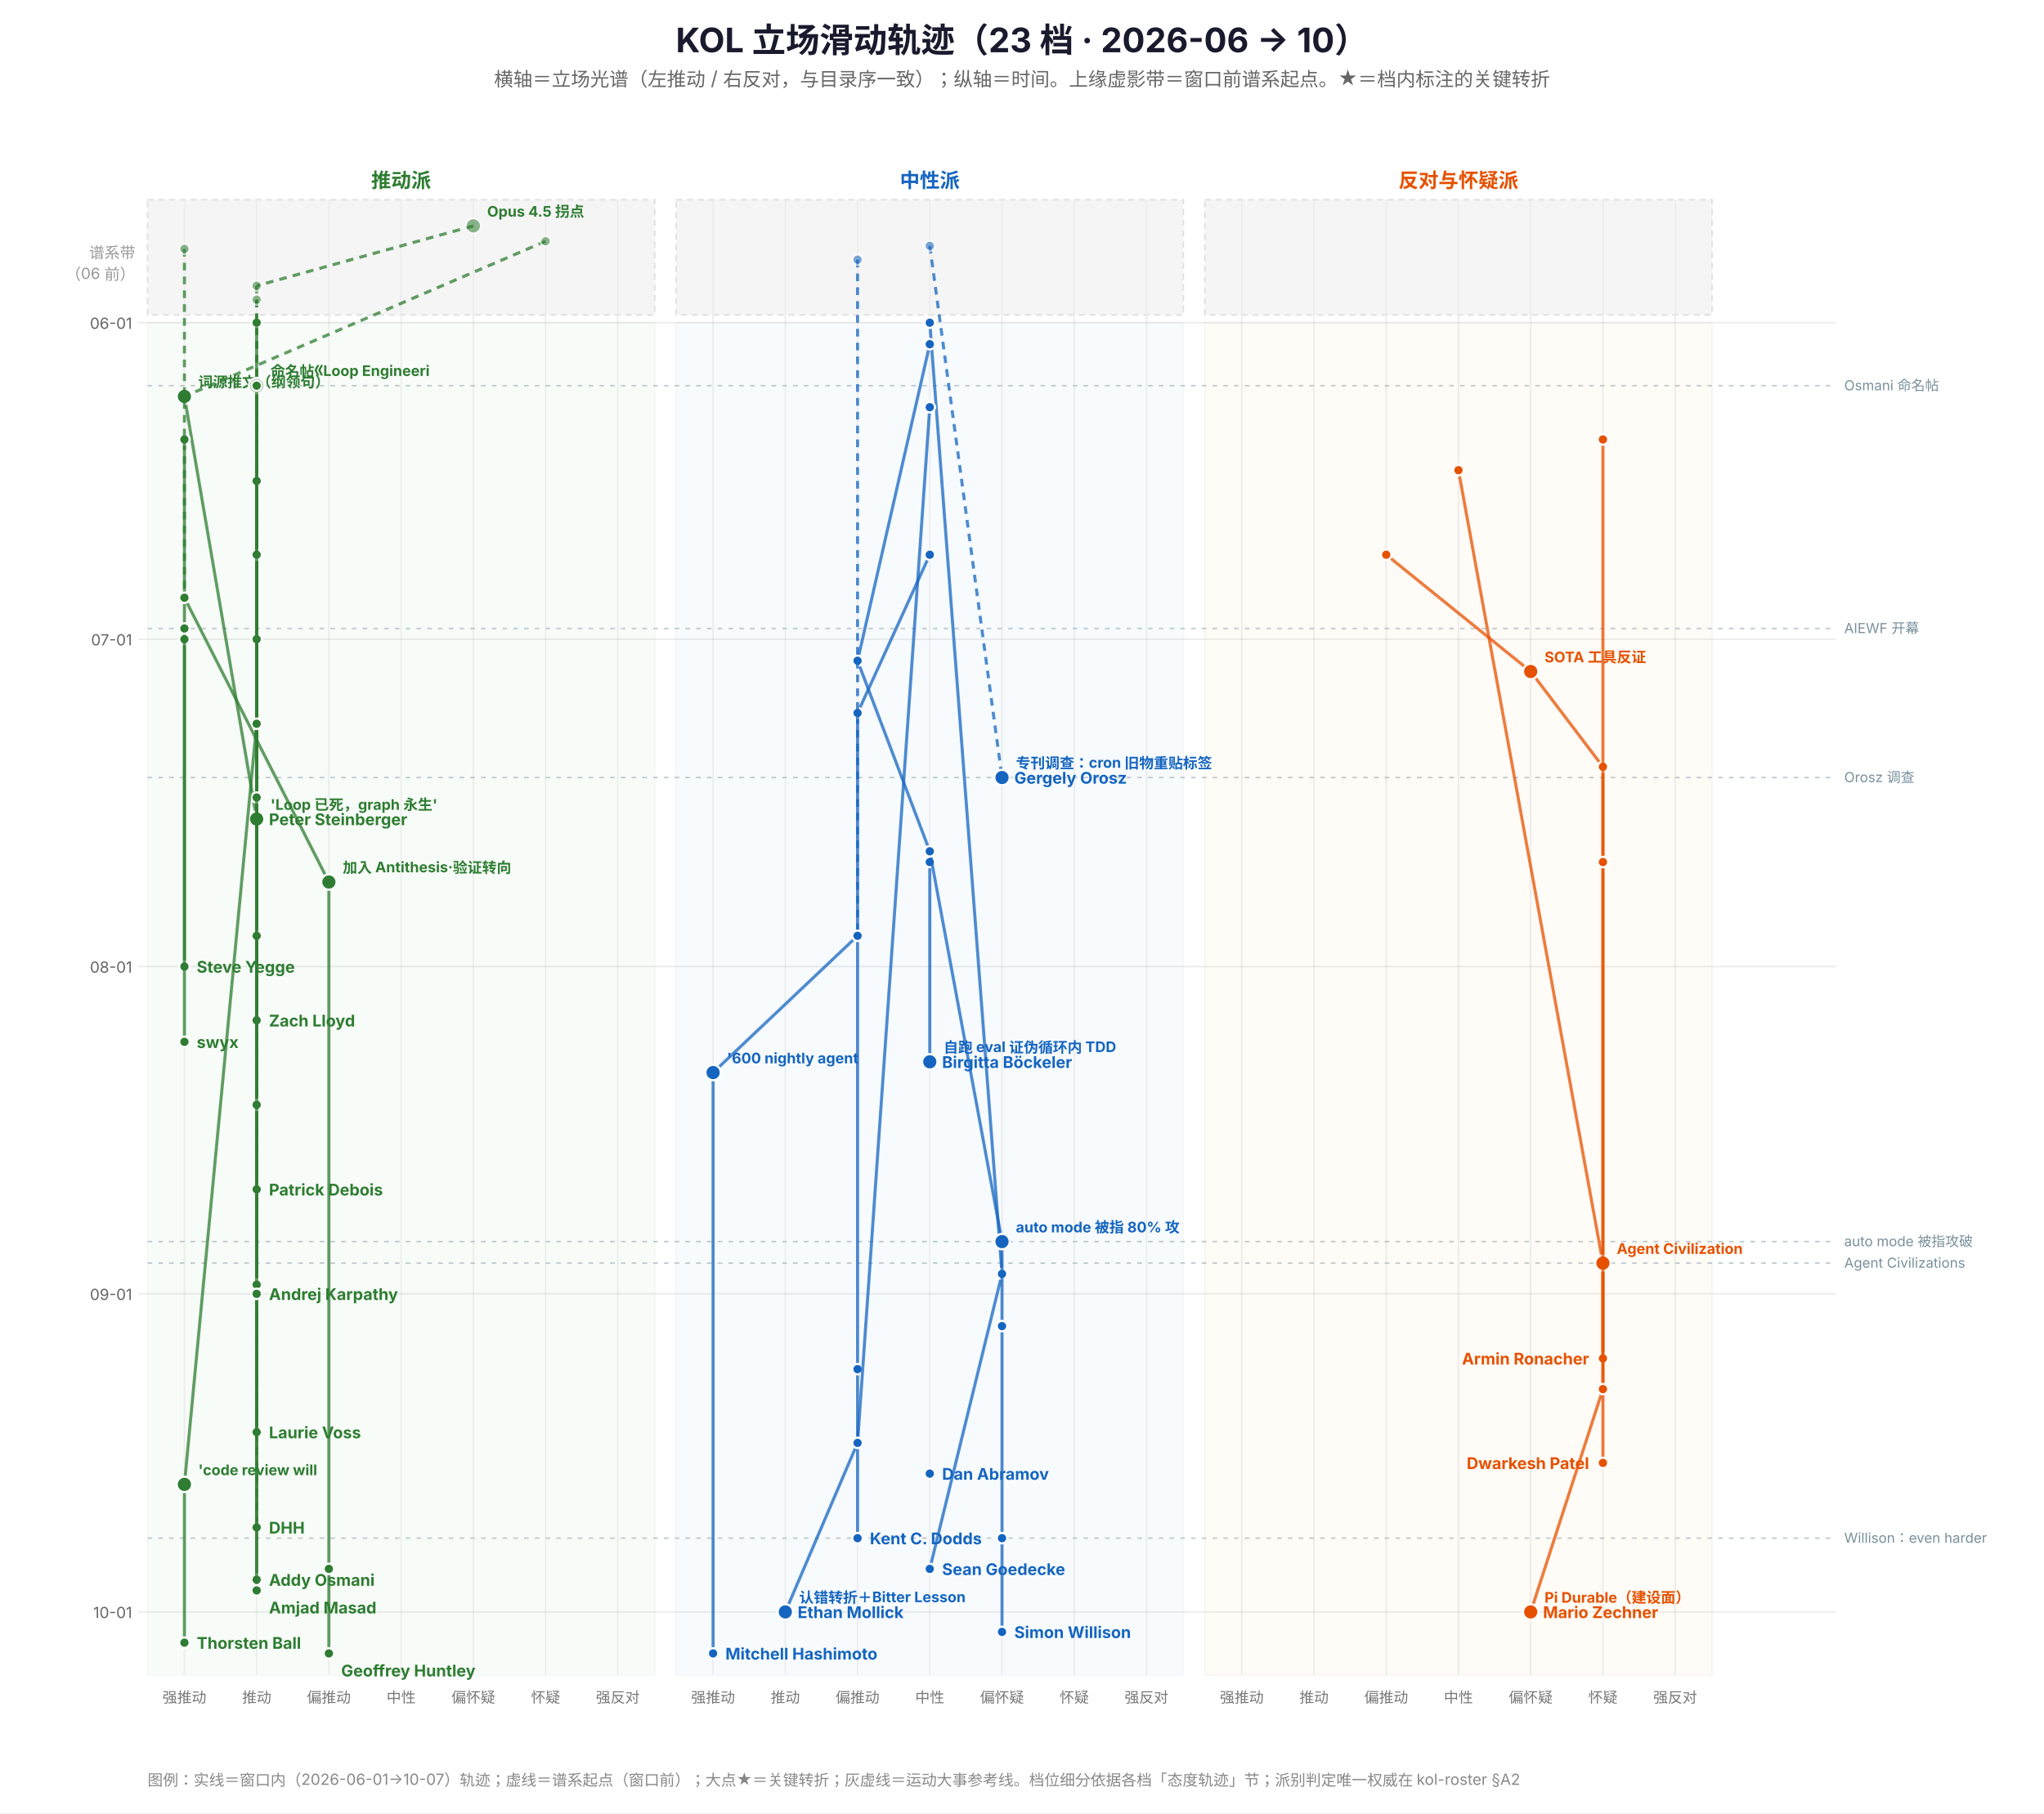
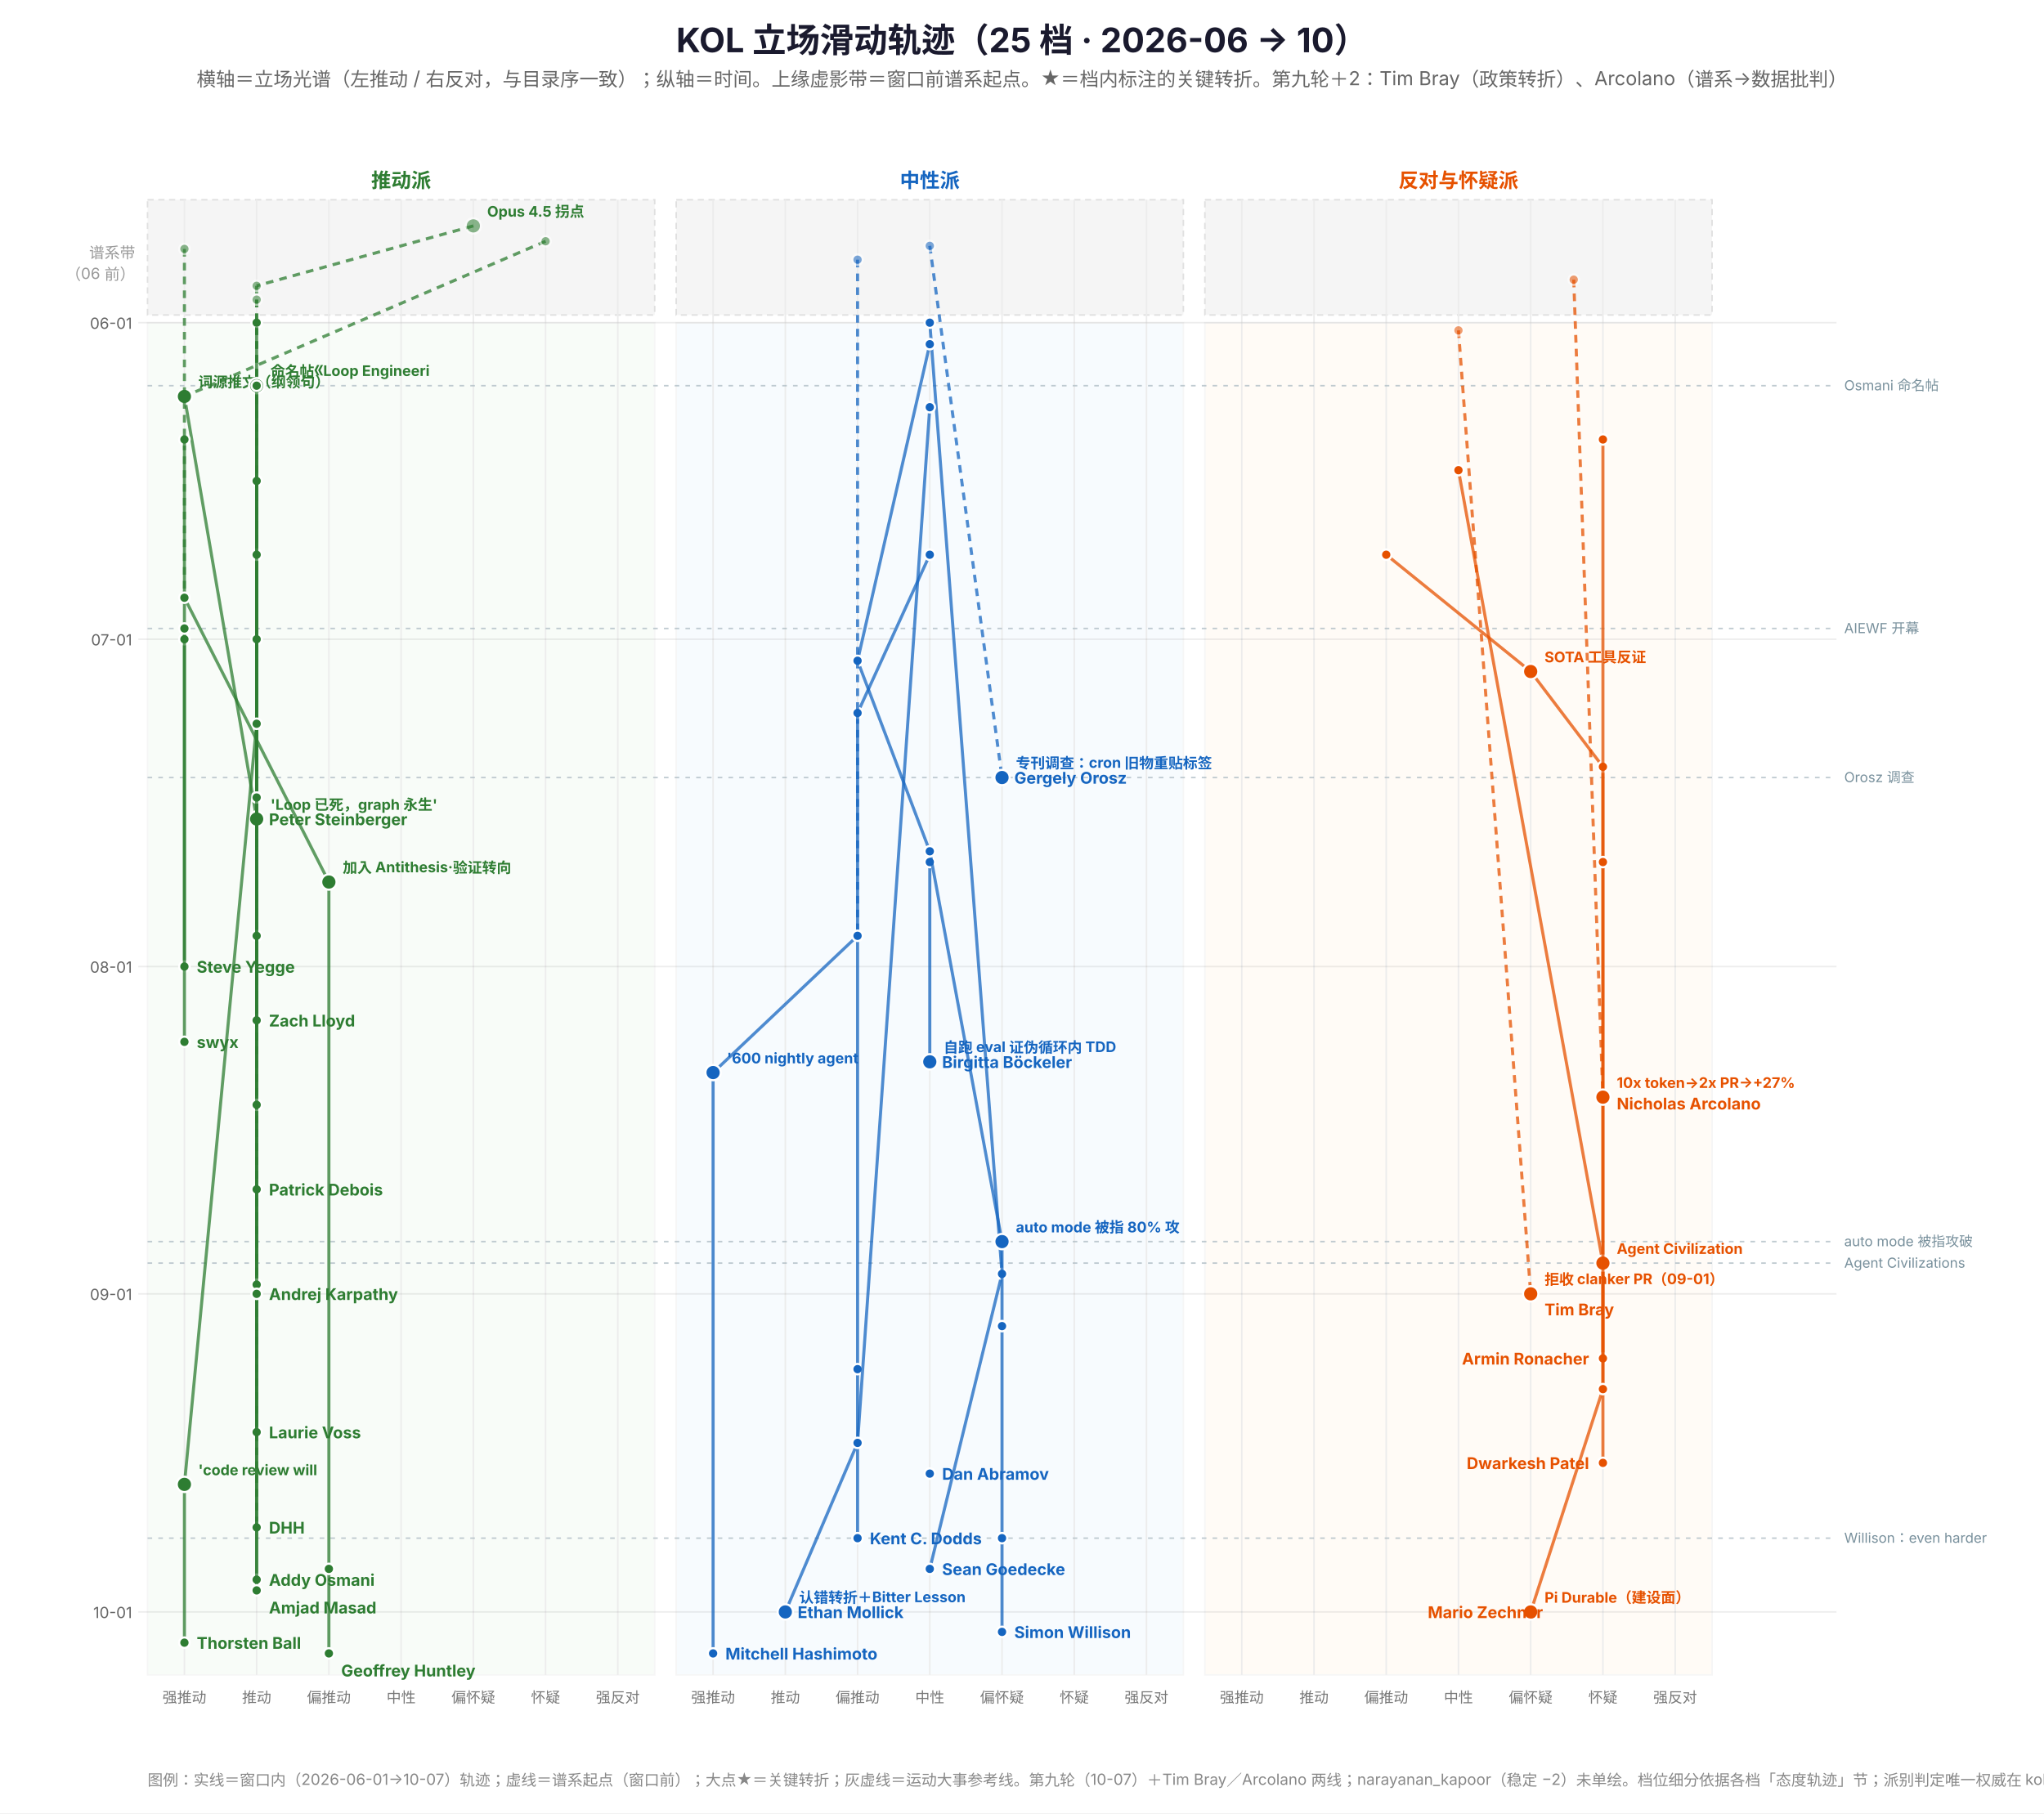
<svg xmlns="http://www.w3.org/2000/svg" viewBox="0 0 1330 1180" font-family="-apple-system, &quot;PingFang SC&quot;, &quot;Microsoft YaHei&quot;, sans-serif">
  <rect width="1330" height="1180" fill="#ffffff" />
-   <text x="665.0" y="34" text-anchor="middle" font-size="22" font-weight="700" fill="#1a1a2e">KOL 立场滑动轨迹（23 档 · 2026-06 → 10）</text>
-   <text x="665.0" y="56" text-anchor="middle" font-size="12.5" fill="#666">横轴＝立场光谱（左推动 / 右反对，与目录序一致）；纵轴＝时间。上缘虚影带＝窗口前谱系起点。★＝档内标注的关键转折</text>
-   <rect x="96" y="130" width="330" height="75" fill="#f5f5f5" stroke="#e0e0e0" stroke-dasharray="4,3" />
+   <text x="665.0" y="34" text-anchor="middle" font-size="22" font-weight="700" fill="#1a1a2e">KOL 立场滑动轨迹（25 档 · 2026-06 → 10）</text>
+   <text x="665.0" y="56" text-anchor="middle" font-size="12.5" fill="#666">横轴＝立场光谱（左推动 / 右反对，与目录序一致）；纵轴＝时间。上缘虚影带＝窗口前谱系起点。★＝档内标注的关键转折。第九轮＋2：Tim Bray（政策转折）、Arcolano（谱系→数据批判）</text>
+   <rect x="96" y="130" width="330" height="75" fill="#f5f5f5" stroke-dasharray="4,3" stroke="#e0e0e0" />
  <rect x="96" y="210" width="330" height="880" fill="#e8f5e9" opacity="0.30" stroke="#e0e0e0" />
+   <rect x="440" y="130" width="330" height="75" fill="#f5f5f5" stroke-dasharray="4,3" stroke="#e0e0e0" />
+   <rect x="440" y="210" width="330" height="880" fill="#e3f2fd" opacity="0.30" stroke="#e0e0e0" />
+   <rect x="784" y="130" width="330" height="75" fill="#f5f5f5" stroke-dasharray="4,3" stroke="#e0e0e0" />
+   <rect x="784" y="210" width="330" height="880" fill="#fff3e0" opacity="0.30" stroke="#e0e0e0" />
  <text x="261" y="122" text-anchor="middle" font-size="13" font-weight="700" fill="#2e7d32">推动派</text>
+   <text x="605" y="122" text-anchor="middle" font-size="13" font-weight="700" fill="#1565c0">中性派</text>
+   <text x="949" y="122" text-anchor="middle" font-size="13" font-weight="700" fill="#e65100">反对与怀疑派</text>
  <line x1="120" y1="130" x2="120" y2="1090" stroke="#ececec" stroke-width="1" />
  <text x="120" y="1108" text-anchor="middle" font-size="9.5" fill="#777">强推动</text>
  <line x1="167" y1="130" x2="167" y2="1090" stroke="#ececec" stroke-width="1" />
  <text x="167" y="1108" text-anchor="middle" font-size="9.5" fill="#777">推动</text>
  <line x1="214" y1="130" x2="214" y2="1090" stroke="#ececec" stroke-width="1" />
  <text x="214" y="1108" text-anchor="middle" font-size="9.5" fill="#777">偏推动</text>
  <line x1="261" y1="130" x2="261" y2="1090" stroke="#ececec" stroke-width="1" />
  <text x="261" y="1108" text-anchor="middle" font-size="9.5" fill="#777">中性</text>
  <line x1="308" y1="130" x2="308" y2="1090" stroke="#ececec" stroke-width="1" />
  <text x="308" y="1108" text-anchor="middle" font-size="9.5" fill="#777">偏怀疑</text>
  <line x1="355" y1="130" x2="355" y2="1090" stroke="#ececec" stroke-width="1" />
  <text x="355" y="1108" text-anchor="middle" font-size="9.5" fill="#777">怀疑</text>
  <line x1="402" y1="130" x2="402" y2="1090" stroke="#ececec" stroke-width="1" />
  <text x="402" y="1108" text-anchor="middle" font-size="9.5" fill="#777">强反对</text>
-   <rect x="440" y="130" width="330" height="75" fill="#f5f5f5" stroke="#e0e0e0" stroke-dasharray="4,3" />
-   <rect x="440" y="210" width="330" height="880" fill="#e3f2fd" opacity="0.30" stroke="#e0e0e0" />
-   <text x="605" y="122" text-anchor="middle" font-size="13" font-weight="700" fill="#1565c0">中性派</text>
  <line x1="464" y1="130" x2="464" y2="1090" stroke="#ececec" stroke-width="1" />
  <text x="464" y="1108" text-anchor="middle" font-size="9.5" fill="#777">强推动</text>
  <line x1="511" y1="130" x2="511" y2="1090" stroke="#ececec" stroke-width="1" />
  <text x="511" y="1108" text-anchor="middle" font-size="9.5" fill="#777">推动</text>
  <line x1="558" y1="130" x2="558" y2="1090" stroke="#ececec" stroke-width="1" />
  <text x="558" y="1108" text-anchor="middle" font-size="9.5" fill="#777">偏推动</text>
  <line x1="605" y1="130" x2="605" y2="1090" stroke="#ececec" stroke-width="1" />
  <text x="605" y="1108" text-anchor="middle" font-size="9.5" fill="#777">中性</text>
  <line x1="652" y1="130" x2="652" y2="1090" stroke="#ececec" stroke-width="1" />
  <text x="652" y="1108" text-anchor="middle" font-size="9.5" fill="#777">偏怀疑</text>
  <line x1="699" y1="130" x2="699" y2="1090" stroke="#ececec" stroke-width="1" />
  <text x="699" y="1108" text-anchor="middle" font-size="9.5" fill="#777">怀疑</text>
  <line x1="746" y1="130" x2="746" y2="1090" stroke="#ececec" stroke-width="1" />
  <text x="746" y="1108" text-anchor="middle" font-size="9.5" fill="#777">强反对</text>
-   <rect x="784" y="130" width="330" height="75" fill="#f5f5f5" stroke="#e0e0e0" stroke-dasharray="4,3" />
-   <rect x="784" y="210" width="330" height="880" fill="#fff3e0" opacity="0.30" stroke="#e0e0e0" />
-   <text x="949" y="122" text-anchor="middle" font-size="13" font-weight="700" fill="#e65100">反对与怀疑派</text>
  <line x1="808" y1="130" x2="808" y2="1090" stroke="#ececec" stroke-width="1" />
  <text x="808" y="1108" text-anchor="middle" font-size="9.5" fill="#777">强推动</text>
  <line x1="855" y1="130" x2="855" y2="1090" stroke="#ececec" stroke-width="1" />
  <text x="855" y="1108" text-anchor="middle" font-size="9.5" fill="#777">推动</text>
  <line x1="902" y1="130" x2="902" y2="1090" stroke="#ececec" stroke-width="1" />
  <text x="902" y="1108" text-anchor="middle" font-size="9.5" fill="#777">偏推动</text>
  <line x1="949" y1="130" x2="949" y2="1090" stroke="#ececec" stroke-width="1" />
  <text x="949" y="1108" text-anchor="middle" font-size="9.5" fill="#777">中性</text>
  <line x1="996" y1="130" x2="996" y2="1090" stroke="#ececec" stroke-width="1" />
  <text x="996" y="1108" text-anchor="middle" font-size="9.5" fill="#777">偏怀疑</text>
  <line x1="1043" y1="130" x2="1043" y2="1090" stroke="#ececec" stroke-width="1" />
  <text x="1043" y="1108" text-anchor="middle" font-size="9.5" fill="#777">怀疑</text>
  <line x1="1090" y1="130" x2="1090" y2="1090" stroke="#ececec" stroke-width="1" />
  <text x="1090" y="1108" text-anchor="middle" font-size="9.5" fill="#777">强反对</text>
  <text x="88" y="168" text-anchor="end" font-size="10" fill="#999">谱系带</text>
  <text x="88" y="182" text-anchor="end" font-size="10" fill="#999">（06 前）</text>
  <line x1="90" y1="210" x2="1195" y2="210" stroke="#00000012" stroke-width="1" />
  <text x="86" y="214" text-anchor="end" font-size="10" fill="#666">06-01</text>
  <line x1="90" y1="416" x2="1195" y2="416" stroke="#00000012" stroke-width="1" />
  <text x="86" y="420" text-anchor="end" font-size="10" fill="#666">07-01</text>
  <line x1="90" y1="629" x2="1195" y2="629" stroke="#00000012" stroke-width="1" />
  <text x="86" y="633" text-anchor="end" font-size="10" fill="#666">08-01</text>
  <line x1="90" y1="842" x2="1195" y2="842" stroke="#00000012" stroke-width="1" />
  <text x="86" y="846" text-anchor="end" font-size="10" fill="#666">09-01</text>
  <line x1="90" y1="1049" x2="1195" y2="1049" stroke="#00000012" stroke-width="1" />
  <text x="86" y="1053" text-anchor="end" font-size="10" fill="#666">10-01</text>
  <line x1="96" y1="251" x2="1192" y2="251" stroke="#b0bec5" stroke-width="1" stroke-dasharray="3,4" opacity="0.8" />
  <text x="1200" y="254" font-size="9" fill="#78909c">Osmani 命名帖</text>
  <line x1="96" y1="409" x2="1192" y2="409" stroke="#b0bec5" stroke-width="1" stroke-dasharray="3,4" opacity="0.8" />
  <text x="1200" y="412" font-size="9" fill="#78909c">AIEWF 开幕</text>
  <line x1="96" y1="506" x2="1192" y2="506" stroke="#b0bec5" stroke-width="1" stroke-dasharray="3,4" opacity="0.8" />
  <text x="1200" y="509" font-size="9" fill="#78909c">Orosz 调查</text>
  <line x1="96" y1="808" x2="1192" y2="808" stroke="#b0bec5" stroke-width="1" stroke-dasharray="3,4" opacity="0.8" />
  <text x="1200" y="811" font-size="9" fill="#78909c">auto mode 被指攻破</text>
  <line x1="96" y1="822" x2="1192" y2="822" stroke="#b0bec5" stroke-width="1" stroke-dasharray="3,4" opacity="0.8" />
  <text x="1200" y="825" font-size="9" fill="#78909c">Agent Civilizations</text>
  <line x1="96" y1="1001" x2="1192" y2="1001" stroke="#b0bec5" stroke-width="1" stroke-dasharray="3,4" opacity="0.8" />
  <text x="1200" y="1004" font-size="9" fill="#78909c">Willison：even harder</text>
  <line x1="605" y1="160" x2="652" y2="506" stroke="#1565c0" stroke-width="2" stroke-dasharray="5,4" opacity="0.75" />
  <circle cx="605" cy="160" r="3.4" fill="#1565c0" stroke="#fff" stroke-width="1.4" opacity="0.55" />
  <circle cx="652" cy="506" r="5" fill="#1565c0" stroke="#fff" stroke-width="1.4" opacity="1" />
  <text x="661" y="500" font-size="9.5" font-weight="700" fill="#1565c0">专刊调查：cron 旧物重贴标签</text>
  <text x="660" y="510" font-size="10.5" font-weight="700" fill="#1565c0">Gergely Orosz</text>
  <line x1="355" y1="157" x2="120" y2="258" stroke="#2e7d32" stroke-width="2" stroke-dasharray="5,4" opacity="0.75" />
  <line x1="120" y1="258" x2="167" y2="533" stroke="#2e7d32" stroke-width="2" opacity="0.75" />
  <circle cx="355" cy="157" r="3.4" fill="#2e7d32" stroke="#fff" stroke-width="1.4" opacity="0.55" />
  <circle cx="120" cy="258" r="5" fill="#2e7d32" stroke="#fff" stroke-width="1.4" opacity="1" />
+   <circle cx="167" cy="533" r="5" fill="#2e7d32" stroke="#fff" stroke-width="1.4" opacity="1" />
  <text x="129" y="252" font-size="9.5" font-weight="700" fill="#2e7d32">词源推文（纲领句）</text>
-   <circle cx="167" cy="533" r="5" fill="#2e7d32" stroke="#fff" stroke-width="1.4" opacity="1" />
  <text x="176" y="527" font-size="9.5" font-weight="700" fill="#2e7d32">'Loop 已死，graph 永生'</text>
  <text x="175" y="537" font-size="10.5" font-weight="700" fill="#2e7d32">Peter Steinberger</text>
  <line x1="120" y1="416" x2="120" y2="629" stroke="#2e7d32" stroke-width="2" opacity="0.75" />
  <circle cx="120" cy="416" r="3.4" fill="#2e7d32" stroke="#fff" stroke-width="1.4" opacity="1" />
  <circle cx="120" cy="629" r="3.4" fill="#2e7d32" stroke="#fff" stroke-width="1.4" opacity="1" />
  <text x="128" y="633" font-size="10.5" font-weight="700" fill="#2e7d32">Steve Yegge</text>
  <line x1="167" y1="313" x2="167" y2="416" stroke="#2e7d32" stroke-width="2" opacity="0.75" />
  <line x1="167" y1="416" x2="167" y2="664" stroke="#2e7d32" stroke-width="2" opacity="0.75" />
  <circle cx="167" cy="313" r="3.4" fill="#2e7d32" stroke="#fff" stroke-width="1.4" opacity="1" />
  <circle cx="167" cy="416" r="3.4" fill="#2e7d32" stroke="#fff" stroke-width="1.4" opacity="1" />
  <circle cx="167" cy="664" r="3.4" fill="#2e7d32" stroke="#fff" stroke-width="1.4" opacity="1" />
  <text x="175" y="668" font-size="10.5" font-weight="700" fill="#2e7d32">Zach Lloyd</text>
  <line x1="120" y1="286" x2="120" y2="409" stroke="#2e7d32" stroke-width="2" opacity="0.75" />
  <line x1="120" y1="409" x2="120" y2="678" stroke="#2e7d32" stroke-width="2" opacity="0.75" />
  <circle cx="120" cy="286" r="3.4" fill="#2e7d32" stroke="#fff" stroke-width="1.4" opacity="1" />
  <circle cx="120" cy="409" r="3.4" fill="#2e7d32" stroke="#fff" stroke-width="1.4" opacity="1" />
  <circle cx="120" cy="678" r="3.4" fill="#2e7d32" stroke="#fff" stroke-width="1.4" opacity="1" />
  <text x="128" y="682" font-size="10.5" font-weight="700" fill="#2e7d32">swyx</text>
  <line x1="605" y1="561" x2="605" y2="691" stroke="#1565c0" stroke-width="2" opacity="0.75" />
  <circle cx="605" cy="561" r="3.4" fill="#1565c0" stroke="#fff" stroke-width="1.4" opacity="1" />
  <circle cx="605" cy="691" r="5" fill="#1565c0" stroke="#fff" stroke-width="1.4" opacity="1" />
  <text x="614" y="685" font-size="9.5" font-weight="700" fill="#1565c0">自跑 eval 证伪循环内 TDD</text>
  <text x="613" y="695" font-size="10.5" font-weight="700" fill="#1565c0">Birgitta Böckeler</text>
  <circle cx="167" cy="774" r="3.4" fill="#2e7d32" stroke="#fff" stroke-width="1.4" opacity="1" />
  <text x="175" y="778" font-size="10.5" font-weight="700" fill="#2e7d32">Patrick Debois</text>
  <line x1="902" y1="361" x2="996" y2="437" stroke="#e65100" stroke-width="2" opacity="0.75" />
  <line x1="996" y1="437" x2="1043" y2="499" stroke="#e65100" stroke-width="2" opacity="0.75" />
  <line x1="1043" y1="499" x2="1043" y2="884" stroke="#e65100" stroke-width="2" opacity="0.75" />
  <circle cx="902" cy="361" r="3.4" fill="#e65100" stroke="#fff" stroke-width="1.4" opacity="1" />
  <circle cx="996" cy="437" r="5" fill="#e65100" stroke="#fff" stroke-width="1.4" opacity="1" />
-   <text x="1005" y="431" font-size="9.5" font-weight="700" fill="#e65100">SOTA 工具反证</text>
  <circle cx="1043" cy="499" r="3.4" fill="#e65100" stroke="#fff" stroke-width="1.4" opacity="1" />
  <circle cx="1043" cy="884" r="3.4" fill="#e65100" stroke="#fff" stroke-width="1.4" opacity="1" />
+   <text x="1005" y="431" font-size="9.5" font-weight="700" fill="#e65100">SOTA 工具反证</text>
  <text x="1034" y="888" text-anchor="end" font-size="10.5" font-weight="700" fill="#e65100">Armin Ronacher</text>
  <line x1="167" y1="210" x2="167" y2="609" stroke="#2e7d32" stroke-width="2" opacity="0.75" />
  <line x1="167" y1="609" x2="167" y2="932" stroke="#2e7d32" stroke-width="2" opacity="0.75" />
  <circle cx="167" cy="210" r="3.4" fill="#2e7d32" stroke="#fff" stroke-width="1.4" opacity="1" />
  <circle cx="167" cy="609" r="3.4" fill="#2e7d32" stroke="#fff" stroke-width="1.4" opacity="1" />
  <circle cx="167" cy="932" r="3.4" fill="#2e7d32" stroke="#fff" stroke-width="1.4" opacity="1" />
  <text x="175" y="936" font-size="10.5" font-weight="700" fill="#2e7d32">Laurie Voss</text>
  <line x1="949" y1="306" x2="1043" y2="822" stroke="#e65100" stroke-width="2" opacity="0.75" />
  <line x1="1043" y1="822" x2="1043" y2="952" stroke="#e65100" stroke-width="2" opacity="0.75" />
  <circle cx="949" cy="306" r="3.4" fill="#e65100" stroke="#fff" stroke-width="1.4" opacity="1" />
  <circle cx="1043" cy="822" r="5" fill="#e65100" stroke="#fff" stroke-width="1.4" opacity="1" />
+   <circle cx="1043" cy="952" r="3.4" fill="#e65100" stroke="#fff" stroke-width="1.4" opacity="1" />
  <text x="1052" y="816" font-size="9.5" font-weight="700" fill="#e65100">Agent Civilization</text>
-   <circle cx="1043" cy="952" r="3.4" fill="#e65100" stroke="#fff" stroke-width="1.4" opacity="1" />
  <text x="1034" y="956" text-anchor="end" font-size="10.5" font-weight="700" fill="#e65100">Dwarkesh Patel</text>
  <circle cx="605" cy="959" r="3.4" fill="#1565c0" stroke="#fff" stroke-width="1.4" opacity="1" />
  <text x="613" y="963" font-size="10.5" font-weight="700" fill="#1565c0">Dan Abramov</text>
  <line x1="308" y1="147" x2="167" y2="186" stroke="#2e7d32" stroke-width="2" stroke-dasharray="5,4" opacity="0.75" />
  <line x1="167" y1="186" x2="167" y2="994" stroke="#2e7d32" stroke-width="2" stroke-dasharray="5,4" opacity="0.75" />
  <circle cx="308" cy="147" r="5" fill="#2e7d32" stroke="#fff" stroke-width="1.4" opacity="0.55" />
-   <text x="317" y="141" font-size="9.5" font-weight="700" fill="#2e7d32">Opus 4.5 拐点</text>
  <circle cx="167" cy="186" r="3.4" fill="#2e7d32" stroke="#fff" stroke-width="1.4" opacity="0.55" />
  <circle cx="167" cy="994" r="3.4" fill="#2e7d32" stroke="#fff" stroke-width="1.4" opacity="1" />
+   <text x="317" y="141" font-size="9.5" font-weight="700" fill="#2e7d32">Opus 4.5 拐点</text>
  <text x="175" y="998" font-size="10.5" font-weight="700" fill="#2e7d32">DHH</text>
  <line x1="605" y1="361" x2="558" y2="464" stroke="#1565c0" stroke-width="2" opacity="0.75" />
  <line x1="558" y1="464" x2="558" y2="891" stroke="#1565c0" stroke-width="2" opacity="0.75" />
  <line x1="558" y1="891" x2="558" y2="1001" stroke="#1565c0" stroke-width="2" opacity="0.75" />
  <circle cx="605" cy="361" r="3.4" fill="#1565c0" stroke="#fff" stroke-width="1.4" opacity="1" />
  <circle cx="558" cy="464" r="3.4" fill="#1565c0" stroke="#fff" stroke-width="1.4" opacity="1" />
  <circle cx="558" cy="891" r="3.4" fill="#1565c0" stroke="#fff" stroke-width="1.4" opacity="1" />
  <circle cx="558" cy="1001" r="3.4" fill="#1565c0" stroke="#fff" stroke-width="1.4" opacity="1" />
  <text x="566" y="1005" font-size="10.5" font-weight="700" fill="#1565c0">Kent C. Dodds</text>
  <line x1="605" y1="210" x2="652" y2="829" stroke="#1565c0" stroke-width="2" opacity="0.75" />
  <line x1="652" y1="829" x2="605" y2="1021" stroke="#1565c0" stroke-width="2" opacity="0.75" />
  <circle cx="605" cy="210" r="3.4" fill="#1565c0" stroke="#fff" stroke-width="1.4" opacity="1" />
  <circle cx="652" cy="829" r="3.4" fill="#1565c0" stroke="#fff" stroke-width="1.4" opacity="1" />
  <circle cx="605" cy="1021" r="3.4" fill="#1565c0" stroke="#fff" stroke-width="1.4" opacity="1" />
  <text x="613" y="1025" font-size="10.5" font-weight="700" fill="#1565c0">Sean Goedecke</text>
  <line x1="167" y1="251" x2="167" y2="719" stroke="#2e7d32" stroke-width="2" opacity="0.75" />
  <line x1="167" y1="719" x2="167" y2="836" stroke="#2e7d32" stroke-width="2" opacity="0.75" />
  <line x1="167" y1="836" x2="167" y2="1028" stroke="#2e7d32" stroke-width="2" opacity="0.75" />
  <circle cx="167" cy="251" r="5" fill="#2e7d32" stroke="#fff" stroke-width="1.4" opacity="1" />
-   <text x="176" y="245" font-size="9.5" font-weight="700" fill="#2e7d32">命名帖《Loop Engineeri</text>
  <circle cx="167" cy="719" r="3.4" fill="#2e7d32" stroke="#fff" stroke-width="1.4" opacity="1" />
  <circle cx="167" cy="836" r="3.4" fill="#2e7d32" stroke="#fff" stroke-width="1.4" opacity="1" />
  <circle cx="167" cy="1028" r="3.4" fill="#2e7d32" stroke="#fff" stroke-width="1.4" opacity="1" />
+   <text x="176" y="245" font-size="9.5" font-weight="700" fill="#2e7d32">命名帖《Loop Engineeri</text>
  <text x="175" y="1032" font-size="10.5" font-weight="700" fill="#2e7d32">Addy Osmani</text>
  <line x1="167" y1="361" x2="167" y2="519" stroke="#2e7d32" stroke-width="2" opacity="0.75" />
  <line x1="167" y1="519" x2="167" y2="1035" stroke="#2e7d32" stroke-width="2" opacity="0.75" />
  <circle cx="167" cy="361" r="3.4" fill="#2e7d32" stroke="#fff" stroke-width="1.4" opacity="1" />
  <circle cx="167" cy="519" r="3.4" fill="#2e7d32" stroke="#fff" stroke-width="1.4" opacity="1" />
  <circle cx="167" cy="1035" r="3.4" fill="#2e7d32" stroke="#fff" stroke-width="1.4" opacity="1" />
  <text x="175" y="1050" font-size="10.5" font-weight="700" fill="#2e7d32">Amjad Masad</text>
  <line x1="167" y1="195" x2="167" y2="842" stroke="#2e7d32" stroke-width="2" stroke-dasharray="5,4" opacity="0.75" />
  <circle cx="167" cy="195" r="3.4" fill="#2e7d32" stroke="#fff" stroke-width="1.4" opacity="0.55" />
  <circle cx="167" cy="842" r="3.4" fill="#2e7d32" stroke="#fff" stroke-width="1.4" opacity="1" />
  <text x="175" y="846" font-size="10.5" font-weight="700" fill="#2e7d32">Andrej Karpathy</text>
  <line x1="605" y1="265" x2="558" y2="939" stroke="#1565c0" stroke-width="2" opacity="0.75" />
  <line x1="558" y1="939" x2="511" y2="1049" stroke="#1565c0" stroke-width="2" opacity="0.75" />
  <circle cx="605" cy="265" r="3.4" fill="#1565c0" stroke="#fff" stroke-width="1.4" opacity="1" />
  <circle cx="558" cy="939" r="3.4" fill="#1565c0" stroke="#fff" stroke-width="1.4" opacity="1" />
  <circle cx="511" cy="1049" r="5" fill="#1565c0" stroke="#fff" stroke-width="1.4" opacity="1" />
  <text x="520" y="1043" font-size="9.5" font-weight="700" fill="#1565c0">认错转折＋Bitter Lesson</text>
  <text x="519" y="1053" font-size="10.5" font-weight="700" fill="#1565c0">Ethan Mollick</text>
  <line x1="1043" y1="286" x2="1043" y2="561" stroke="#e65100" stroke-width="2" opacity="0.75" />
  <line x1="1043" y1="561" x2="1043" y2="904" stroke="#e65100" stroke-width="2" opacity="0.75" />
  <line x1="1043" y1="904" x2="996" y2="1049" stroke="#e65100" stroke-width="2" opacity="0.75" />
  <circle cx="1043" cy="286" r="3.4" fill="#e65100" stroke="#fff" stroke-width="1.4" opacity="1" />
  <circle cx="1043" cy="561" r="3.4" fill="#e65100" stroke="#fff" stroke-width="1.4" opacity="1" />
  <circle cx="1043" cy="904" r="3.4" fill="#e65100" stroke="#fff" stroke-width="1.4" opacity="1" />
  <circle cx="996" cy="1049" r="5" fill="#e65100" stroke="#fff" stroke-width="1.4" opacity="1" />
  <text x="1005" y="1043" font-size="9.5" font-weight="700" fill="#e65100">Pi Durable（建设面）</text>
-   <text x="1004" y="1053" font-size="10.5" font-weight="700" fill="#e65100">Mario Zechner</text>
+   <text x="1004" y="1053" text-anchor="end" font-size="10.5" font-weight="700" fill="#e65100">Mario Zechner</text>
  <line x1="605" y1="224" x2="558" y2="430" stroke="#1565c0" stroke-width="2" opacity="0.75" />
  <line x1="558" y1="430" x2="605" y2="554" stroke="#1565c0" stroke-width="2" opacity="0.75" />
  <line x1="605" y1="554" x2="652" y2="808" stroke="#1565c0" stroke-width="2" opacity="0.75" />
  <line x1="652" y1="808" x2="652" y2="863" stroke="#1565c0" stroke-width="2" opacity="0.75" />
  <line x1="652" y1="863" x2="652" y2="1001" stroke="#1565c0" stroke-width="2" opacity="0.75" />
  <line x1="652" y1="1001" x2="652" y2="1062" stroke="#1565c0" stroke-width="2" opacity="0.75" />
  <circle cx="605" cy="224" r="3.4" fill="#1565c0" stroke="#fff" stroke-width="1.4" opacity="1" />
  <circle cx="558" cy="430" r="3.4" fill="#1565c0" stroke="#fff" stroke-width="1.4" opacity="1" />
  <circle cx="605" cy="554" r="3.4" fill="#1565c0" stroke="#fff" stroke-width="1.4" opacity="1" />
  <circle cx="652" cy="808" r="5" fill="#1565c0" stroke="#fff" stroke-width="1.4" opacity="1" />
-   <text x="661" y="802" font-size="9.5" font-weight="700" fill="#1565c0">auto mode 被指 80% 攻</text>
  <circle cx="652" cy="863" r="3.4" fill="#1565c0" stroke="#fff" stroke-width="1.4" opacity="1" />
  <circle cx="652" cy="1001" r="3.4" fill="#1565c0" stroke="#fff" stroke-width="1.4" opacity="1" />
  <circle cx="652" cy="1062" r="3.4" fill="#1565c0" stroke="#fff" stroke-width="1.4" opacity="1" />
+   <text x="661" y="802" font-size="9.5" font-weight="700" fill="#1565c0">auto mode 被指 80% 攻</text>
  <text x="660" y="1066" font-size="10.5" font-weight="700" fill="#1565c0">Simon Willison</text>
  <line x1="167" y1="251" x2="167" y2="471" stroke="#2e7d32" stroke-width="2" opacity="0.75" />
  <line x1="167" y1="471" x2="120" y2="966" stroke="#2e7d32" stroke-width="2" opacity="0.75" />
  <line x1="120" y1="966" x2="120" y2="1069" stroke="#2e7d32" stroke-width="2" opacity="0.75" />
  <circle cx="167" cy="251" r="3.4" fill="#2e7d32" stroke="#fff" stroke-width="1.4" opacity="1" />
  <circle cx="167" cy="471" r="3.4" fill="#2e7d32" stroke="#fff" stroke-width="1.4" opacity="1" />
  <circle cx="120" cy="966" r="5" fill="#2e7d32" stroke="#fff" stroke-width="1.4" opacity="1" />
+   <circle cx="120" cy="1069" r="3.4" fill="#2e7d32" stroke="#fff" stroke-width="1.4" opacity="1" />
  <text x="129" y="960" font-size="9.5" font-weight="700" fill="#2e7d32">'code review will </text>
-   <circle cx="120" cy="1069" r="3.4" fill="#2e7d32" stroke="#fff" stroke-width="1.4" opacity="1" />
  <text x="128" y="1073" font-size="10.5" font-weight="700" fill="#2e7d32">Thorsten Ball</text>
  <line x1="120" y1="162" x2="120" y2="389" stroke="#2e7d32" stroke-width="2" stroke-dasharray="5,4" opacity="0.75" />
  <line x1="120" y1="389" x2="214" y2="574" stroke="#2e7d32" stroke-width="2" opacity="0.75" />
  <line x1="214" y1="574" x2="214" y2="1021" stroke="#2e7d32" stroke-width="2" opacity="0.75" />
  <line x1="214" y1="1021" x2="214" y2="1076" stroke="#2e7d32" stroke-width="2" opacity="0.75" />
  <circle cx="120" cy="162" r="3.4" fill="#2e7d32" stroke="#fff" stroke-width="1.4" opacity="0.55" />
  <circle cx="120" cy="389" r="3.4" fill="#2e7d32" stroke="#fff" stroke-width="1.4" opacity="1" />
  <circle cx="214" cy="574" r="5" fill="#2e7d32" stroke="#fff" stroke-width="1.4" opacity="1" />
-   <text x="223" y="568" font-size="9.5" font-weight="700" fill="#2e7d32">加入 Antithesis·验证转向</text>
  <circle cx="214" cy="1021" r="3.4" fill="#2e7d32" stroke="#fff" stroke-width="1.4" opacity="1" />
  <circle cx="214" cy="1076" r="3.4" fill="#2e7d32" stroke="#fff" stroke-width="1.4" opacity="1" />
+   <text x="223" y="568" font-size="9.5" font-weight="700" fill="#2e7d32">加入 Antithesis·验证转向</text>
  <text x="222" y="1091" font-size="10.5" font-weight="700" fill="#2e7d32">Geoffrey Huntley</text>
  <line x1="558" y1="169" x2="558" y2="609" stroke="#1565c0" stroke-width="2" stroke-dasharray="5,4" opacity="0.75" />
  <line x1="558" y1="609" x2="464" y2="698" stroke="#1565c0" stroke-width="2" opacity="0.75" />
  <line x1="464" y1="698" x2="464" y2="1076" stroke="#1565c0" stroke-width="2" opacity="0.75" />
  <circle cx="558" cy="169" r="3.4" fill="#1565c0" stroke="#fff" stroke-width="1.4" opacity="0.55" />
  <circle cx="558" cy="609" r="3.4" fill="#1565c0" stroke="#fff" stroke-width="1.4" opacity="1" />
  <circle cx="464" cy="698" r="5" fill="#1565c0" stroke="#fff" stroke-width="1.4" opacity="1" />
+   <circle cx="464" cy="1076" r="3.4" fill="#1565c0" stroke="#fff" stroke-width="1.4" opacity="1" />
  <text x="473" y="692" font-size="9.5" font-weight="700" fill="#1565c0">'600 nightly agent</text>
-   <circle cx="464" cy="1076" r="3.4" fill="#1565c0" stroke="#fff" stroke-width="1.4" opacity="1" />
  <text x="472" y="1080" font-size="10.5" font-weight="700" fill="#1565c0">Mitchell Hashimoto</text>
-   <text x="96" y="1162" font-size="10" fill="#888">图例：实线＝窗口内（2026-06-01→10-07）轨迹；虚线＝谱系起点（窗口前）；大点★＝关键转折；灰虚线＝运动大事参考线。档位细分依据各档「态度轨迹」节；派别判定唯一权威在 kol-roster §A2</text>
+   <line x1="949" y1="215" x2="996" y2="842" stroke="#e65100" stroke-width="2" stroke-dasharray="5,4" opacity="0.75" />
+   <circle cx="949" cy="215" r="3.4" fill="#e65100" stroke="#fff" stroke-width="1.4" opacity="0.55" />
+   <circle cx="996" cy="842" r="5" fill="#e65100" stroke="#fff" stroke-width="1.4" opacity="1" />
+   <text x="1005" y="836" font-size="9.5" font-weight="700" fill="#e65100">拒收 clanker PR（09-01）</text>
+   <text x="1005" y="856" font-size="10.5" font-weight="700" fill="#e65100">Tim Bray</text>
+   <line x1="1024" y1="182" x2="1043" y2="714" stroke="#e65100" stroke-width="2" stroke-dasharray="5,4" opacity="0.75" />
+   <circle cx="1024" cy="182" r="3.4" fill="#e65100" stroke="#fff" stroke-width="1.4" opacity="0.55" />
+   <circle cx="1043" cy="714" r="5" fill="#e65100" stroke="#fff" stroke-width="1.4" opacity="1" />
+   <text x="1052" y="708" font-size="9.5" font-weight="700" fill="#e65100">10x token→2x PR→+27%</text>
+   <text x="1052" y="722" font-size="10.5" font-weight="700" fill="#e65100">Nicholas Arcolano</text>
+   <text x="96" y="1162" font-size="10" fill="#888">图例：实线＝窗口内（2026-06-01→10-07）轨迹；虚线＝谱系起点（窗口前）；大点★＝关键转折；灰虚线＝运动大事参考线。第九轮（10-07）＋Tim Bray／Arcolano 两线；narayanan_kapoor（稳定 −2）未单绘。档位细分依据各档「态度轨迹」节；派别判定唯一权威在 kol-roster §A2</text>
</svg>
